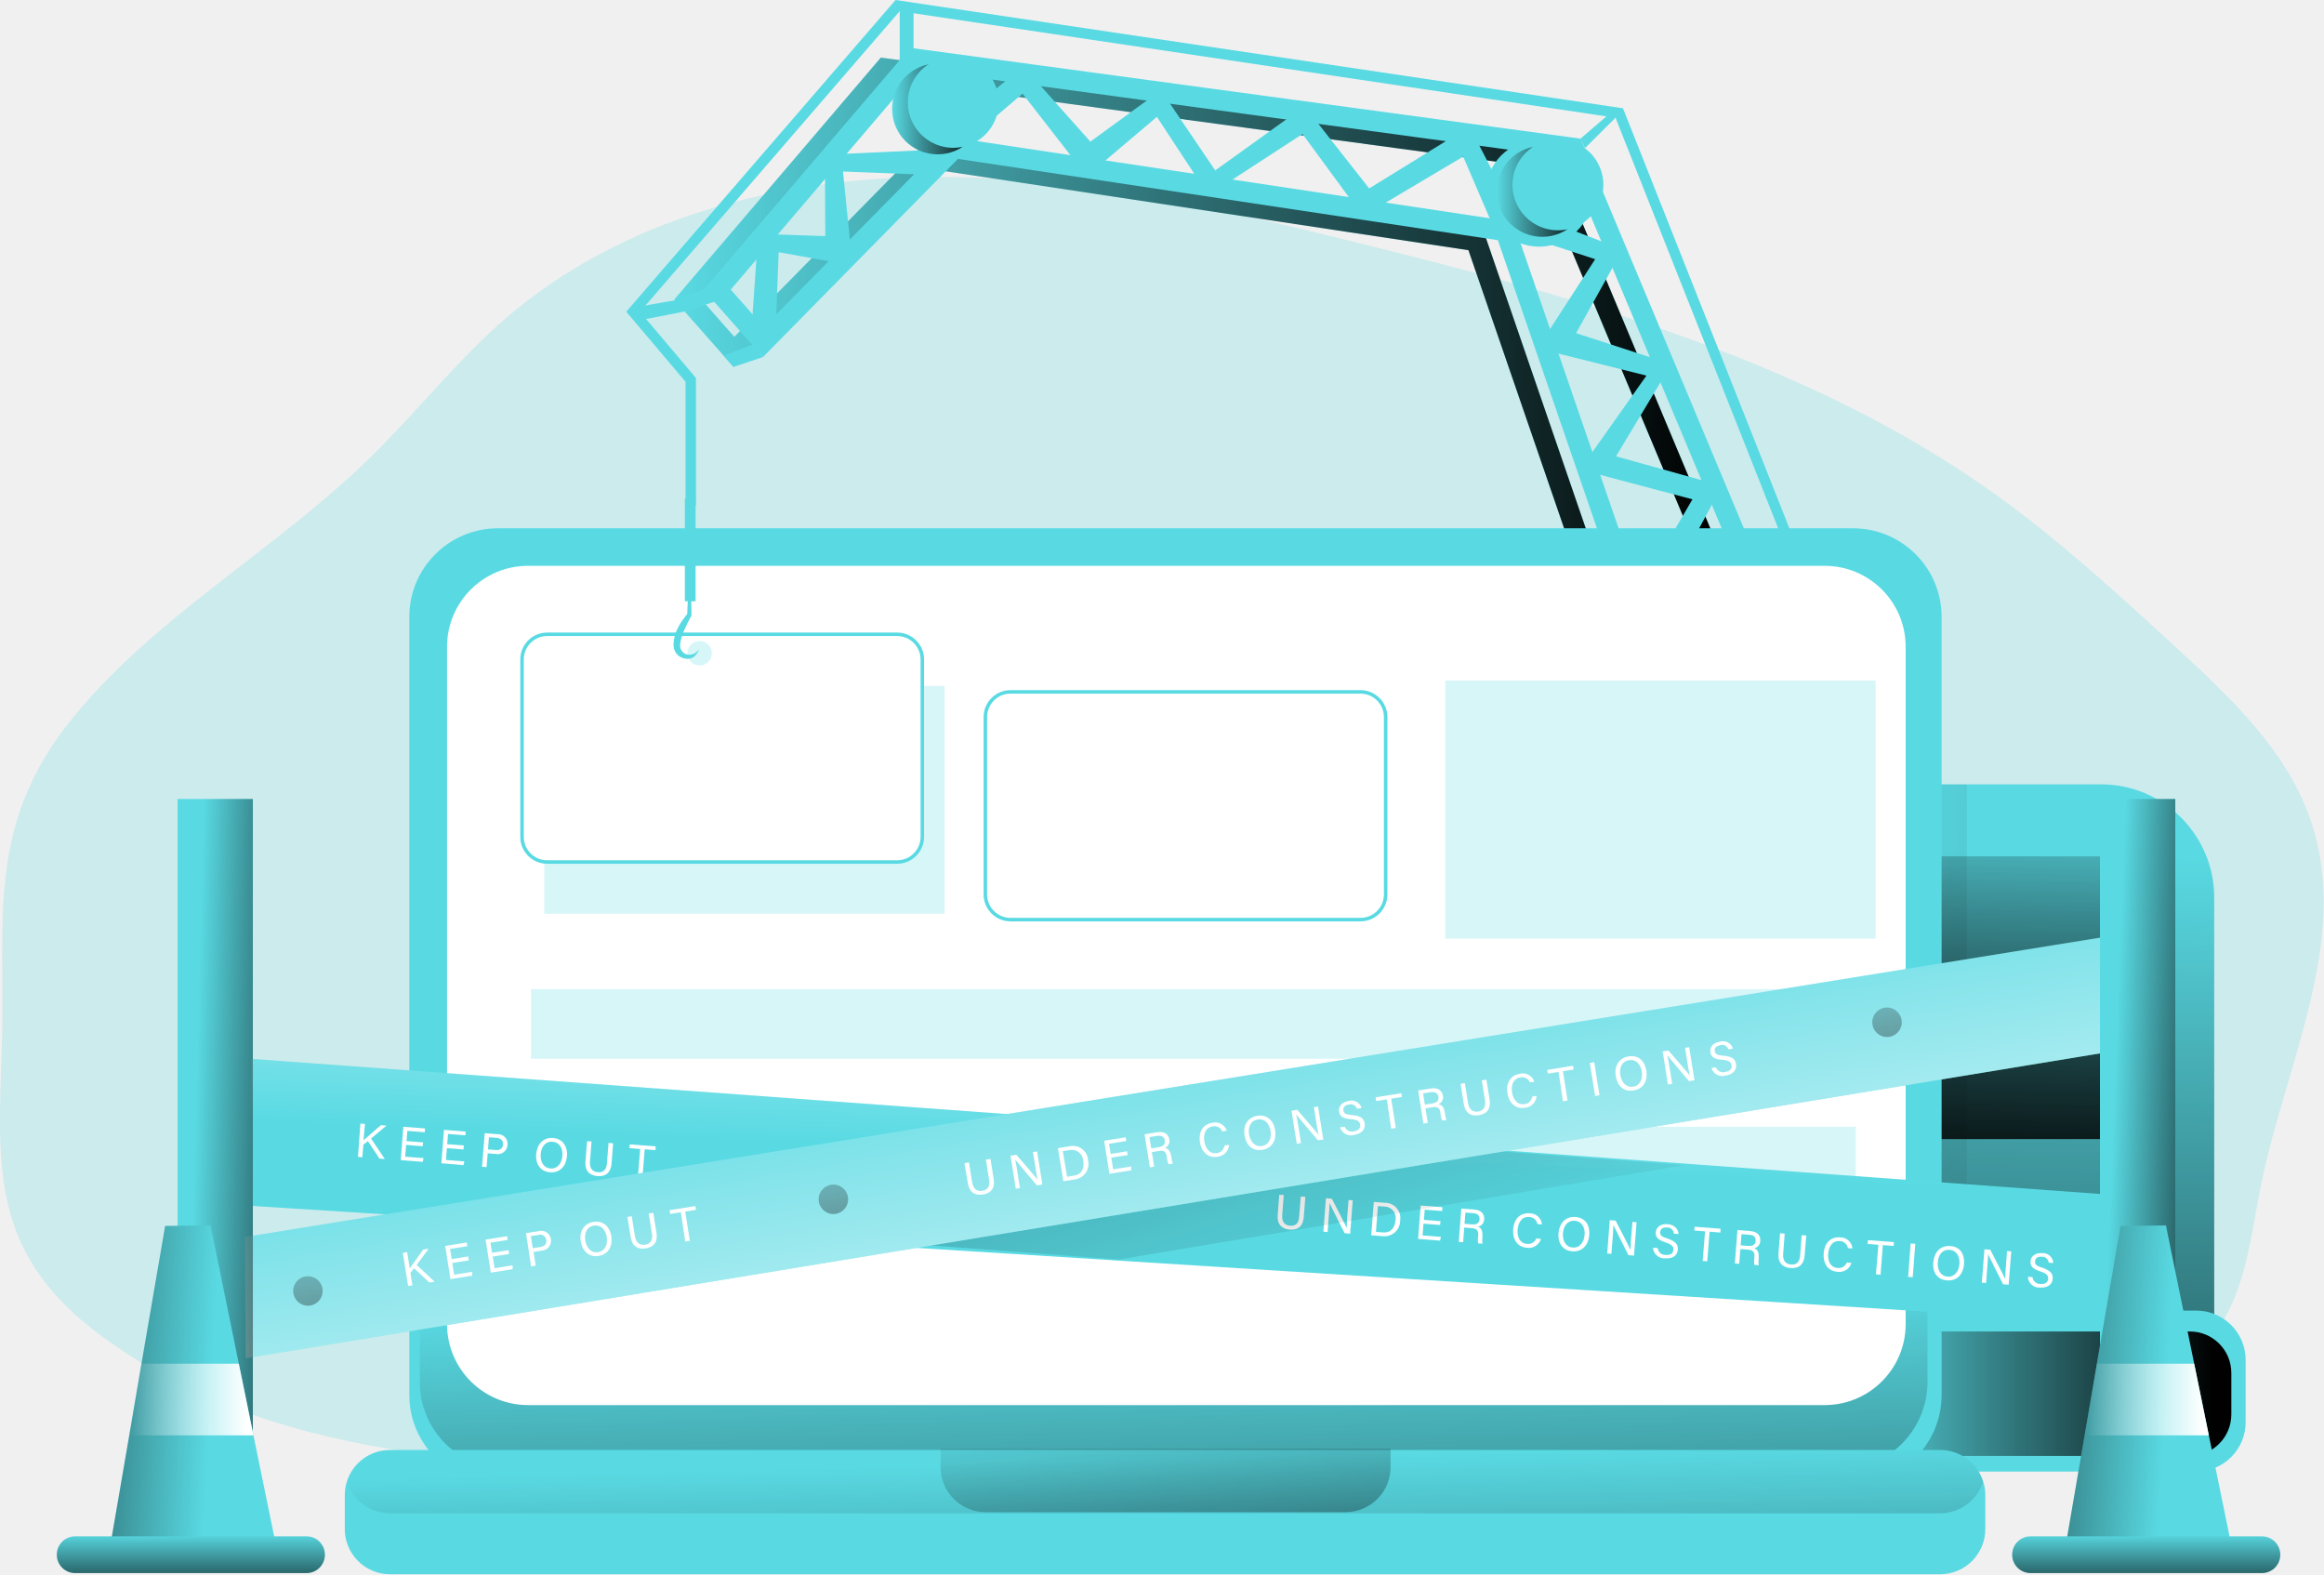
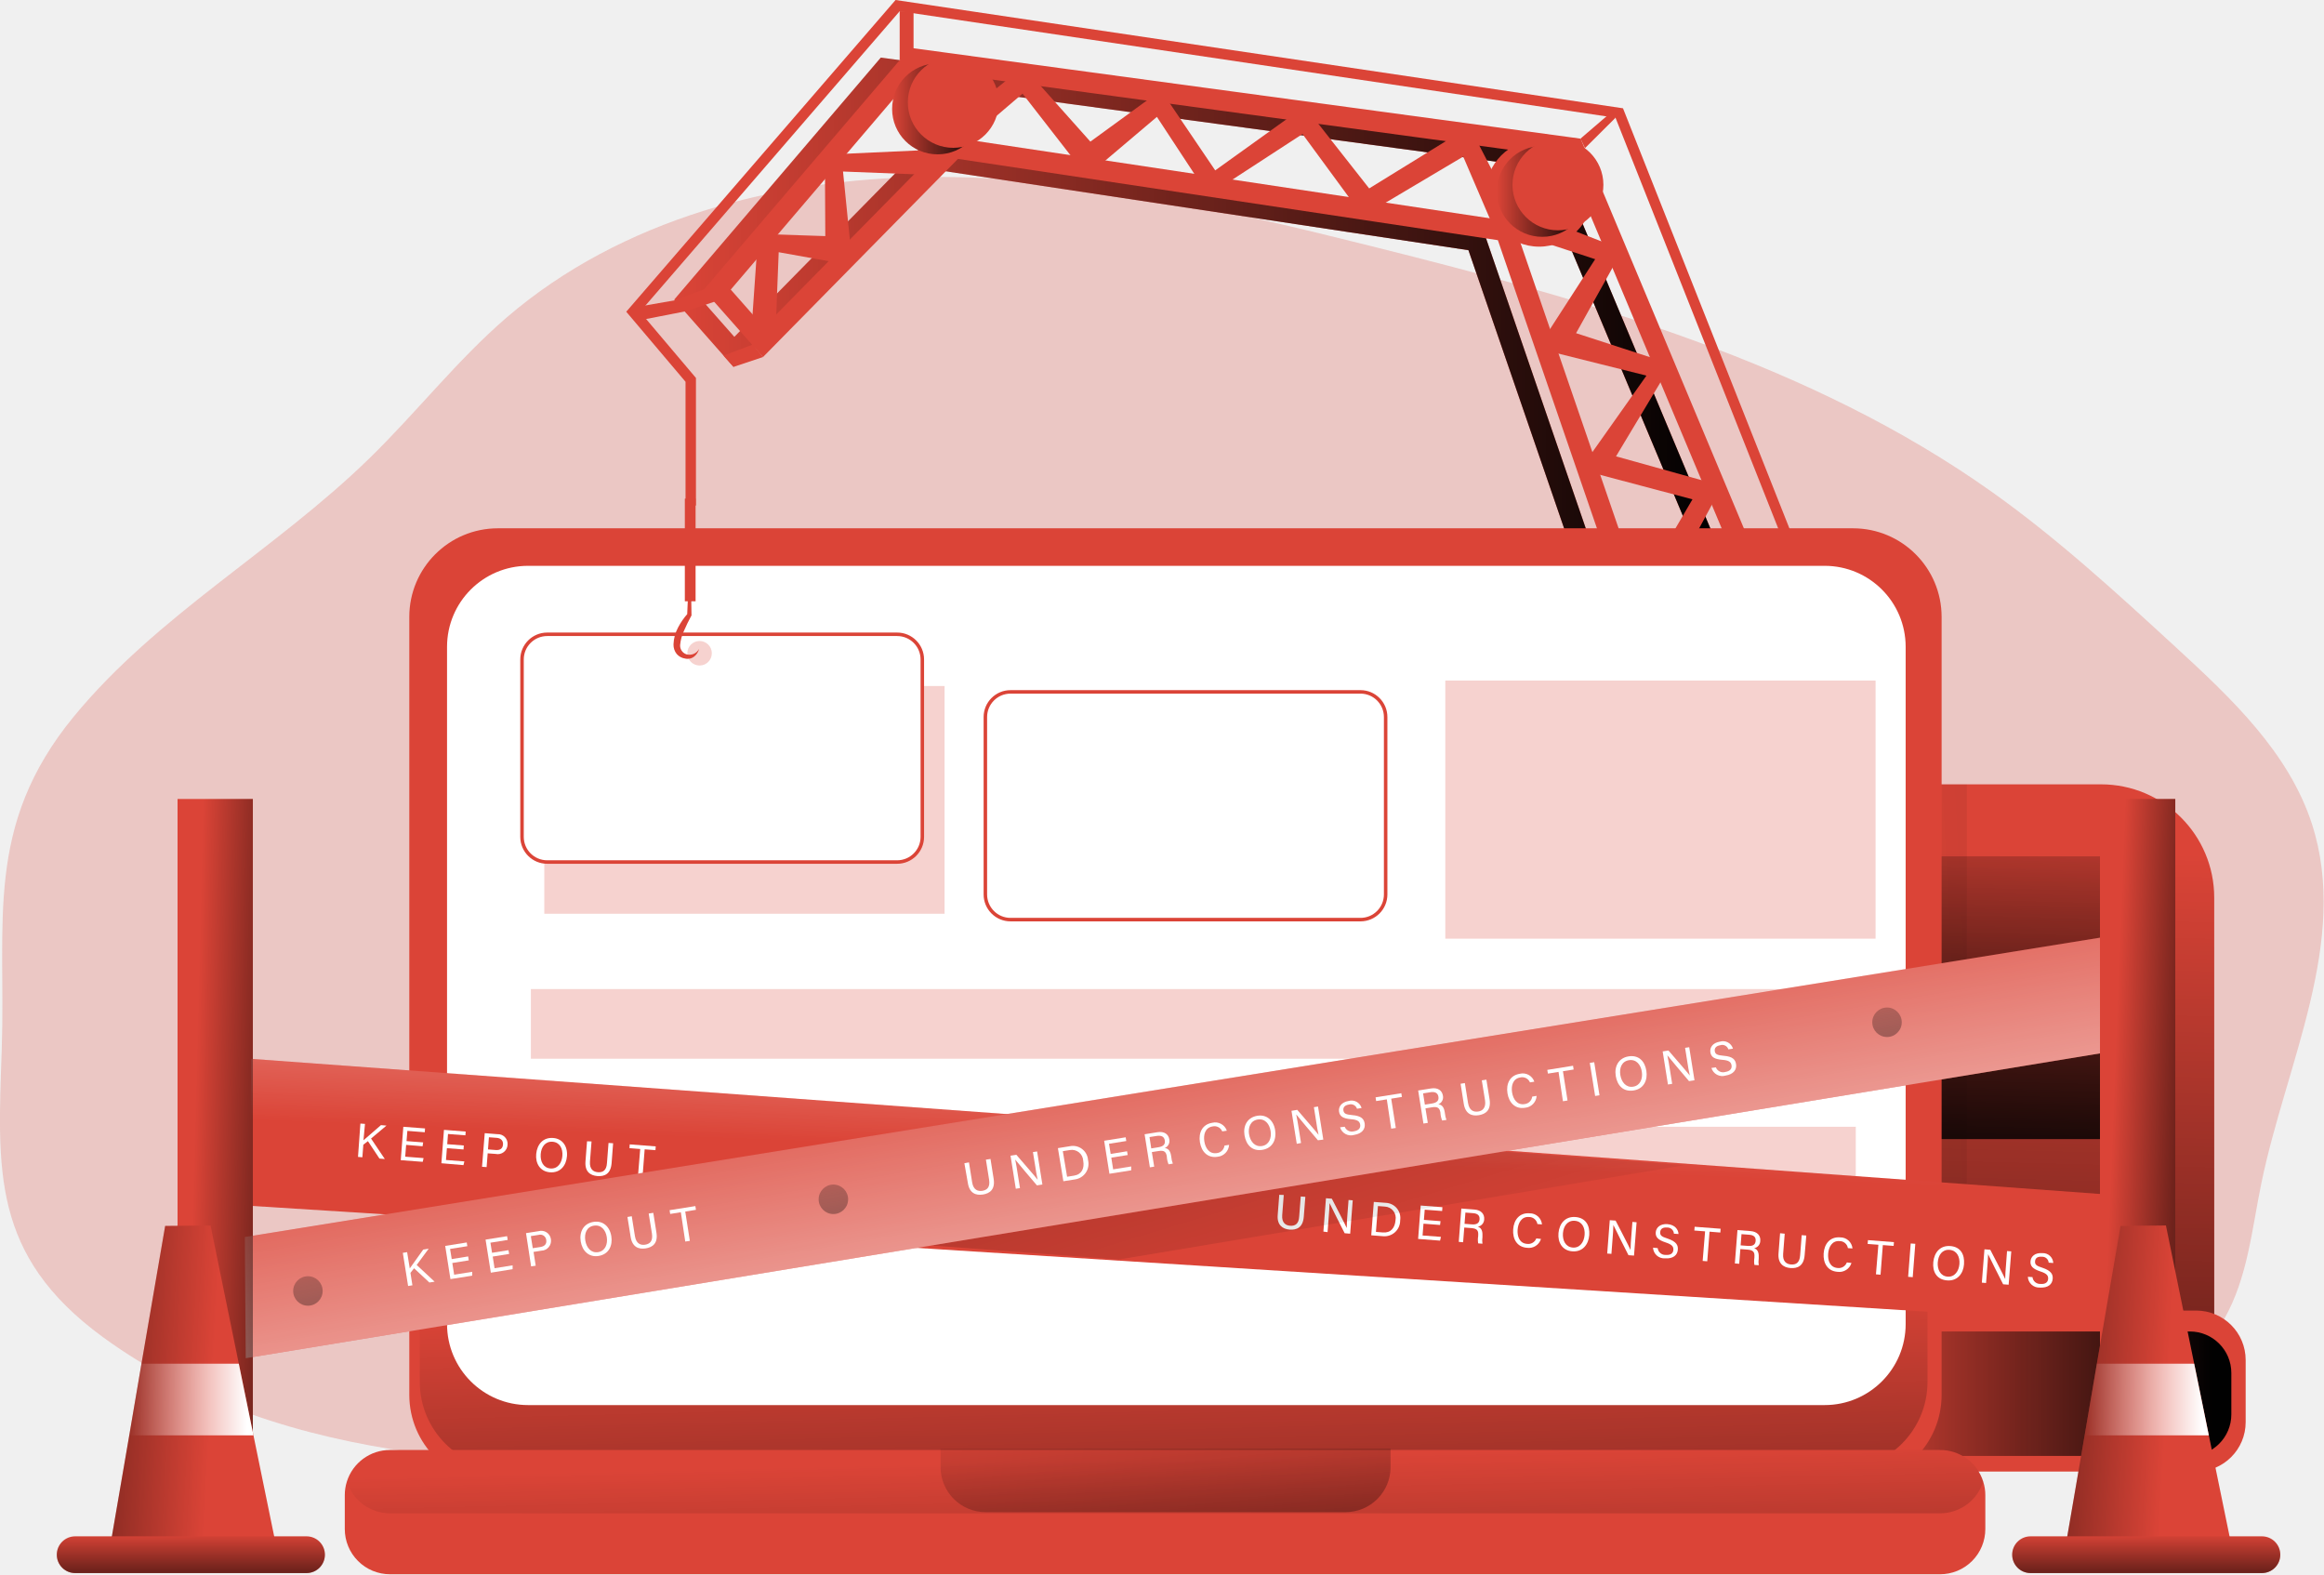
<svg xmlns="http://www.w3.org/2000/svg" xmlns:xlink="http://www.w3.org/1999/xlink" id="Layer_1" data-name="Layer 1" viewBox="0 0 506.14 342.8">
  <defs>
    <linearGradient id="linear-gradient" x1="429.84" y1="184.88" x2="423.85" y2="423.47" gradientUnits="userSpaceOnUse">
      <stop offset="0" stop-color="#010101" stop-opacity="0" />
      <stop offset="0.95" stop-color="#010101" />
    </linearGradient>
    <linearGradient id="linear-gradient-2" x1="393.23" y1="228.16" x2="574.1" y2="218.76" xlink:href="#linear-gradient" />
    <linearGradient id="linear-gradient-3" x1="401.85" y1="303.48" x2="485.96" y2="303.48" xlink:href="#linear-gradient" />
    <linearGradient id="linear-gradient-4" x1="438.45" y1="167.14" x2="435.9" y2="268.9" xlink:href="#linear-gradient" />
    <linearGradient id="linear-gradient-5" x1="150.8" y1="118.37" x2="387.25" y2="118.37" xlink:href="#linear-gradient" />
    <linearGradient id="linear-gradient-6" x1="257.28" y1="281.92" x2="261.25" y2="437.49" xlink:href="#linear-gradient" />
    <linearGradient id="linear-gradient-7" x1="257.59" y1="359.34" x2="260.16" y2="473.07" xlink:href="#linear-gradient" />
    <linearGradient id="linear-gradient-8" x1="252.33" y1="303.26" x2="263.45" y2="408.87" xlink:href="#linear-gradient" />
    <linearGradient id="linear-gradient-9" x1="259.21" y1="251.82" x2="262.63" y2="163.74" gradientUnits="userSpaceOnUse">
      <stop offset="0" stop-color="#fff" stop-opacity="0" />
      <stop offset="0.95" stop-color="#fff" />
    </linearGradient>
    <linearGradient id="linear-gradient-10" x1="270.73" y1="297.71" x2="178.37" y2="-6.72" xlink:href="#linear-gradient" />
    <linearGradient id="linear-gradient-11" x1="248.65" y1="210.45" x2="270.31" y2="335.87" xlink:href="#linear-gradient-9" />
    <linearGradient id="linear-gradient-12" x1="42.12" y1="256.5" x2="75.47" y2="257.35" xlink:href="#linear-gradient" />
    <linearGradient id="linear-gradient-13" x1="459.65" y1="256.39" x2="489.3" y2="257.53" xlink:href="#linear-gradient" />
    <linearGradient id="linear-gradient-14" x1="472.12" y1="301.92" x2="409.69" y2="298.5" xlink:href="#linear-gradient" />
    <linearGradient id="linear-gradient-15" x1="467.43" y1="333.84" x2="467.43" y2="351.23" xlink:href="#linear-gradient" />
    <linearGradient id="linear-gradient-16" x1="454.01" y1="304.75" x2="481.07" y2="304.75" xlink:href="#linear-gradient-9" />
    <linearGradient id="linear-gradient-17" x1="46.26" y1="301.92" x2="-16.17" y2="298.5" xlink:href="#linear-gradient" />
    <linearGradient id="linear-gradient-18" x1="41.57" y1="333.84" x2="41.57" y2="351.23" xlink:href="#linear-gradient" />
    <linearGradient id="linear-gradient-19" x1="28.15" y1="304.75" x2="55.2" y2="304.75" xlink:href="#linear-gradient-9" />
    <linearGradient id="linear-gradient-20" x1="194.29" y1="23.71" x2="214.09" y2="23.71" xlink:href="#linear-gradient" />
    <linearGradient id="linear-gradient-21" x1="325.98" y1="41.67" x2="345.78" y2="41.67" xlink:href="#linear-gradient" />
    <linearGradient id="linear-gradient-22" x1="177.77" y1="240.27" x2="192.31" y2="321.51" xlink:href="#linear-gradient" />
    <linearGradient id="linear-gradient-23" x1="407.23" y1="201.72" x2="421.77" y2="282.96" xlink:href="#linear-gradient" />
    <linearGradient id="linear-gradient-24" x1="63.32" y1="260.22" x2="77.86" y2="341.46" xlink:href="#linear-gradient" />
  </defs>
-   <path d="M20.06,197.71c18.08-22,43.87-36.24,64.28-56.13,10.28-10,19.16-21.43,30-30.77,24.91-21.38,58.68-30.24,91.5-30.57s65.18,7.15,97,15.11c47.27,11.82,95.36,25.31,135.07,53.56,14.2,10.1,27.07,21.92,39.9,33.7,12.08,11.1,24.64,22.93,29.68,38.54,8.2,25.38-5.59,52-11,78.08-2.08,10.08-3,20.69-8.09,29.64-12,21.05-40.48,24.14-64.68,24.78l-255.45,6.73c-49.1,1.3-102.23,1.41-141.92-27.54C2,315,3.47,296.45,4.35,270.24,5.29,242.38.45,221.58,20.06,197.71Z" transform="translate(-3.97 -41.7)" fill="#59dae3" opacity="0.24" style="isolation:isolate" />
-   <rect x="374.48" y="170.79" width="107.75" height="146.23" rx="24.67" fill="#59dae3" />
+   <path d="M20.06,197.71c18.08-22,43.87-36.24,64.28-56.13,10.28-10,19.16-21.43,30-30.77,24.91-21.38,58.68-30.24,91.5-30.57s65.18,7.15,97,15.11c47.27,11.82,95.36,25.31,135.07,53.56,14.2,10.1,27.07,21.92,39.9,33.7,12.08,11.1,24.64,22.93,29.68,38.54,8.2,25.38-5.59,52-11,78.08-2.08,10.08-3,20.69-8.09,29.64-12,21.05-40.48,24.14-64.68,24.78l-255.45,6.73c-49.1,1.3-102.23,1.41-141.92-27.54C2,315,3.47,296.45,4.35,270.24,5.29,242.38.45,221.58,20.06,197.71Z" transform="translate(-3.97 -41.7)" fill="#DB4437" opacity="0.24" style="isolation:isolate" />
+   <rect x="374.48" y="170.79" width="107.75" height="146.23" rx="24.67" fill="#DB4437" />
  <rect x="374.48" y="170.79" width="107.75" height="146.23" rx="24.67" fill="url(#linear-gradient)" />
  <rect x="410.4" y="170.79" width="17.96" height="112.02" opacity="0.28" fill="url(#linear-gradient-2)" />
-   <rect x="396.72" y="285.38" width="92.36" height="35.06" rx="10.77" fill="#59dae3" />
+   <rect x="396.72" y="285.38" width="92.36" height="35.06" rx="10.77" fill="#DB4437" />
  <rect x="401.85" y="289.93" width="84.11" height="27.1" rx="9.04" fill="url(#linear-gradient-3)" />
  <rect x="408.69" y="186.47" width="57.01" height="61.57" fill="url(#linear-gradient-4)" />
-   <path d="M387.25,182.49l-34.59-2.36L323.78,96.18,206.19,78.44l-42.47,43.15L150.8,106.94l45-52.7L341.76,74Zm-31.34-6.6,24.44,1.66L338.64,78.1,197.58,59,156.7,106.9l7.2,8.15,40.7-41.36L327.12,92.17Z" transform="translate(-3.97 -41.7)" fill="#59dae3" />
+   <path d="M387.25,182.49l-34.59-2.36L323.78,96.18,206.19,78.44l-42.47,43.15L150.8,106.94l45-52.7L341.76,74Zm-31.34-6.6,24.44,1.66L338.64,78.1,197.58,59,156.7,106.9l7.2,8.15,40.7-41.36L327.12,92.17Z" transform="translate(-3.97 -41.7)" fill="#DB4437" />
  <path d="M387.25,182.49l-34.59-2.36L323.78,96.18,206.19,78.44l-42.47,43.15L150.8,106.94l45-52.7L341.76,74Zm-31.34-6.6,24.44,1.66L338.64,78.1,197.58,59,156.7,106.9l7.2,8.15,40.7-41.36L327.12,92.17Z" transform="translate(-3.97 -41.7)" fill="url(#linear-gradient-5)" />
-   <polygon points="389.39 120.41 351.84 25.64 195.94 2.44 139.39 67.9 151.57 82.3 151.57 110.08 149.3 110.08 149.3 83.13 136.39 67.88 195.04 0 353.47 23.58 391.5 119.57 389.39 120.41" fill="#59dae3" />
-   <path d="M393.66,180.36,359.07,178,330.19,94,212.6,76.3l-42.46,43.15-12.93-14.64,45-52.7,146,19.78Zm-31.33-6.61,24.43,1.67L345.06,76,204,56.85l-40.88,47.91,7.2,8.16L211,71.56,333.53,90Z" transform="translate(-3.97 -41.7)" fill="#59dae3" />
-   <polygon points="359 135.5 354.47 132.85 368.6 108.73 344.12 102.24 358.58 81.79 334.86 75.86 347.41 56.44 325.12 49.13 318.67 34.1 296.81 47.08 283.67 29.18 263.17 42.52 251.96 25.45 236.69 38.38 222.7 20.39 202.01 38.07 183.6 37.35 185.65 57.8 169.59 54.92 168.92 71.91 163.67 71.7 165.12 50.93 179.74 51.41 179.65 33.68 200.16 32.75 222.91 14.52 237.47 30.84 252.84 19.65 264.66 37.1 284.12 23.14 298.19 41.03 320.04 27.56 329 44.89 353.39 54.35 343.25 72.55 364.01 79.29 351.95 99.37 375.05 105.8 359 135.5" fill="#59dae3" />
-   <rect x="89.14" y="115.04" width="333.72" height="207.98" rx="19.29" fill="#59dae3" />
+   <polygon points="389.39 120.41 351.84 25.64 195.94 2.44 139.39 67.9 151.57 82.3 151.57 110.08 149.3 110.08 149.3 83.13 136.39 67.88 195.04 0 353.47 23.58 391.5 119.57 389.39 120.41" fill="#DB4437" />
+   <path d="M393.66,180.36,359.07,178,330.19,94,212.6,76.3l-42.46,43.15-12.93-14.64,45-52.7,146,19.78Zm-31.33-6.61,24.43,1.67L345.06,76,204,56.85l-40.88,47.91,7.2,8.16L211,71.56,333.53,90Z" transform="translate(-3.97 -41.7)" fill="#DB4437" />
+   <polygon points="359 135.5 354.47 132.85 368.6 108.73 344.12 102.24 358.58 81.79 334.86 75.86 347.41 56.44 325.12 49.13 318.67 34.1 296.81 47.08 283.67 29.18 263.17 42.52 251.96 25.45 236.69 38.38 222.7 20.39 202.01 38.07 183.6 37.35 185.65 57.8 169.59 54.92 168.92 71.91 163.67 71.7 165.12 50.93 179.74 51.41 179.65 33.68 200.16 32.75 222.91 14.52 237.47 30.84 252.84 19.65 264.66 37.1 284.12 23.14 298.19 41.03 320.04 27.56 329 44.89 353.39 54.35 343.25 72.55 364.01 79.29 351.95 99.37 375.05 105.8 359 135.5" fill="#DB4437" />
+   <rect x="89.14" y="115.04" width="333.72" height="207.98" rx="19.29" fill="#DB4437" />
  <rect x="91.42" y="112.76" width="328.37" height="207.22" rx="19.1" fill="url(#linear-gradient-6)" />
  <rect x="97.36" y="123.21" width="317.67" height="182.75" rx="17.64" fill="#fff" />
-   <rect x="118.54" y="149.38" width="87.18" height="49.59" fill="#59dae3" opacity="0.24" style="isolation:isolate" />
-   <path d="M436.35,367.28v7.35a9.85,9.85,0,0,1-9.87,9.87H88.93a9.85,9.85,0,0,1-9.87-9.87v-7.35a9.67,9.67,0,0,1,.45-2.95v0a9.83,9.83,0,0,1,9.42-6.89H426.48a9.81,9.81,0,0,1,9.41,6.89v0A9.38,9.38,0,0,1,436.35,367.28Z" transform="translate(-3.97 -41.7)" fill="#59dae3" />
+   <rect x="118.54" y="149.38" width="87.18" height="49.59" fill="#DB4437" opacity="0.24" style="isolation:isolate" />
+   <path d="M436.35,367.28v7.35a9.85,9.85,0,0,1-9.87,9.87H88.93a9.85,9.85,0,0,1-9.87-9.87v-7.35a9.67,9.67,0,0,1,.45-2.95v0a9.83,9.83,0,0,1,9.42-6.89H426.48a9.81,9.81,0,0,1,9.41,6.89v0A9.38,9.38,0,0,1,436.35,367.28Z" transform="translate(-3.97 -41.7)" fill="#DB4437" />
  <path d="M435.89,364.3v0a9.85,9.85,0,0,1-9.41,6.93H88.93a9.86,9.86,0,0,1-9.42-6.93v0a9.83,9.83,0,0,1,9.42-6.89H426.48A9.81,9.81,0,0,1,435.89,364.3Z" transform="translate(-3.97 -41.7)" fill="url(#linear-gradient-7)" />
  <path d="M204.85,315.47h98a0,0,0,0,1,0,0v4a9.8,9.8,0,0,1-9.8,9.8H214.65a9.8,9.8,0,0,1-9.8-9.8v-4A0,0,0,0,1,204.85,315.47Z" fill="url(#linear-gradient-8)" />
-   <rect x="38.67" y="173.98" width="16.4" height="165.27" fill="#59dae3" />
-   <rect x="113.69" y="138.12" width="87.18" height="49.59" rx="5.48" fill="#fff" stroke="#59dae3" stroke-miterlimit="10" stroke-width="0.76" />
-   <rect x="214.6" y="150.66" width="87.18" height="49.59" rx="5.48" fill="#fff" stroke="#59dae3" stroke-miterlimit="10" stroke-width="0.76" />
-   <rect x="314.77" y="148.19" width="93.71" height="56.21" fill="#59dae3" opacity="0.24" style="isolation:isolate" />
-   <rect x="115.62" y="215.37" width="288.55" height="15.17" fill="#59dae3" opacity="0.24" style="isolation:isolate" />
-   <rect x="115.62" y="245.36" width="288.55" height="15.17" fill="#59dae3" opacity="0.24" style="isolation:isolate" />
-   <polygon points="54.72 230.57 463.1 260.41 463.1 288.36 54.32 262.56 54.72 230.57" fill="#59dae3" />
+   <rect x="38.67" y="173.98" width="16.4" height="165.27" fill="#DB4437" />
+   <rect x="113.69" y="138.12" width="87.18" height="49.59" rx="5.48" fill="#fff" stroke="#DB4437" stroke-miterlimit="10" stroke-width="0.76" />
+   <rect x="214.6" y="150.66" width="87.18" height="49.59" rx="5.48" fill="#fff" stroke="#DB4437" stroke-miterlimit="10" stroke-width="0.76" />
+   <rect x="314.77" y="148.19" width="93.71" height="56.21" fill="#DB4437" opacity="0.24" style="isolation:isolate" />
+   <rect x="115.62" y="215.37" width="288.55" height="15.17" fill="#DB4437" opacity="0.24" style="isolation:isolate" />
+   <rect x="115.62" y="245.36" width="288.55" height="15.17" fill="#DB4437" opacity="0.24" style="isolation:isolate" />
+   <polygon points="54.72 230.57 463.1 260.41 463.1 288.36 54.32 262.56 54.72 230.57" fill="#DB4437" />
  <polygon points="54.72 230.57 463.1 260.41 463.1 288.36 54.32 262.56 54.72 230.57" fill="url(#linear-gradient-9)" />
  <path d="M82.46,286.36l1,.07L83.13,290c.59-.52,2.58-2.21,3.81-3.3l1.2.1-3.36,2.82,3,4.46-1.17-.1-2.51-3.79-1,.77-.21,2.74-.95-.08Z" transform="translate(-3.97 -41.7)" fill="#fff" />
  <path d="M96,291.3,92.42,291l-.2,2.57,4,.31-.19.81-4.78-.36.56-7.27,4.73.36-.06.83-3.79-.3-.18,2.23,3.62.28Z" transform="translate(-3.97 -41.7)" fill="#fff" />
  <path d="M104.92,292l-3.62-.28-.2,2.57,4,.31-.19.81L100.1,295l.56-7.27,4.73.37-.06.82-3.79-.29-.17,2.22,3.61.28Z" transform="translate(-3.97 -41.7)" fill="#fff" />
  <path d="M109.54,288.45l2.76.22a2.1,2.1,0,0,1,2.21,2.3,2.14,2.14,0,0,1-2.6,2l-1.73-.13-.23,3-1-.07Zm.71,3.54,1.68.13c1,.08,1.53-.36,1.59-1.21s-.5-1.37-1.36-1.44l-1.71-.13Z" transform="translate(-3.97 -41.7)" fill="#fff" />
  <path d="M127.45,293.45c-.15,2-1.41,3.69-3.7,3.52-2.14-.17-3.2-1.91-3-4s1.5-3.65,3.71-3.47C126.46,289.65,127.62,291.29,127.45,293.45Zm-5.72-.43c-.12,1.56.56,3,2.13,3.12s2.47-1.2,2.59-2.75-.54-2.95-2.14-3.07S121.85,291.47,121.73,293Z" transform="translate(-3.97 -41.7)" fill="#fff" />
  <path d="M132.8,290.25l-.34,4.37c-.13,1.72.78,2.26,1.7,2.33,1.09.09,1.9-.36,2-2l.34-4.37,1,.07-.33,4.33c-.19,2.36-1.54,2.93-3.09,2.81s-2.77-.95-2.6-3.18l.34-4.39Z" transform="translate(-3.97 -41.7)" fill="#fff" />
  <path d="M143.4,291.9l-2.34-.19.06-.82,5.66.44-.06.82-2.35-.18-.5,6.44-1-.07Z" transform="translate(-3.97 -41.7)" fill="#fff" />
  <path d="M283.56,301.91l-.34,4.37c-.13,1.71.77,2.25,1.7,2.33,1.09.08,1.9-.36,2-2l.34-4.37,1,.07-.34,4.32c-.18,2.36-1.54,2.94-3.08,2.82s-2.78-1-2.6-3.18l.34-4.4Z" transform="translate(-3.97 -41.7)" fill="#fff" />
  <path d="M292.19,309.88l.56-7.26,1.28.1c.91,1.78,2.9,5.57,3.24,6.38h0c0-.93.09-2.08.18-3.26l.22-2.84.91.07-.56,7.27-1.2-.1c-.84-1.65-2.9-5.72-3.29-6.56h0c0,.83-.1,2.06-.21,3.38L293.1,310Z" transform="translate(-3.97 -41.7)" fill="#fff" />
  <path d="M303.17,303.42l2.59.2a3.31,3.31,0,0,1,3.15,3.83,3.42,3.42,0,0,1-3.74,3.44l-2.56-.2Zm.46,6.53,1.53.12c1.71.13,2.61-1,2.74-2.68a2.47,2.47,0,0,0-2.31-2.95l-1.52-.12Z" transform="translate(-3.97 -41.7)" fill="#fff" />
  <path d="M317.6,308.44l-3.61-.28-.2,2.57,4,.3-.19.82-4.78-.37.56-7.27,4.73.36-.06.83-3.79-.29-.18,2.22,3.62.28Z" transform="translate(-3.97 -41.7)" fill="#fff" />
  <path d="M322.87,309l-.25,3.2-.95-.08.56-7.26,2.84.22c1.5.11,2.22,1,2.14,2.12a1.66,1.66,0,0,1-1.38,1.61c.59.2,1.06.69,1,1.94l0,.32a5,5,0,0,0,0,1.45l-.93-.07a4.72,4.72,0,0,1,0-1.58v-.15c.08-1-.18-1.5-1.48-1.6Zm.06-.81,1.58.12c1.11.09,1.63-.3,1.69-1.11s-.41-1.25-1.39-1.33l-1.69-.13Z" transform="translate(-3.97 -41.7)" fill="#fff" />
  <path d="M339.58,311.48a2.77,2.77,0,0,1-3.06,1.93c-2.17-.17-3.14-1.91-3-4s1.38-3.68,3.59-3.51a2.67,2.67,0,0,1,2.69,2.42l-1-.08a1.85,1.85,0,0,0-1.83-1.54c-1.61-.12-2.37,1.29-2.48,2.75s.39,3,2.07,3.11a1.88,1.88,0,0,0,2-1.19Z" transform="translate(-3.97 -41.7)" fill="#fff" />
  <path d="M350.09,310.66c-.16,2-1.41,3.7-3.7,3.52-2.14-.16-3.2-1.91-3-4s1.5-3.64,3.7-3.47S350.25,308.5,350.09,310.66Zm-5.73-.43c-.12,1.57.57,3,2.13,3.13s2.47-1.21,2.59-2.76-.54-2.94-2.13-3.07S344.48,308.69,344.36,310.23Z" transform="translate(-3.97 -41.7)" fill="#fff" />
  <path d="M354,314.66l.56-7.26,1.27.09c.92,1.79,2.9,5.57,3.25,6.39h0c0-.94.1-2.09.19-3.27l.22-2.83.91.07-.56,7.26-1.21-.09c-.84-1.65-2.89-5.72-3.28-6.57h0c0,.83-.11,2.06-.21,3.38l-.22,2.9Z" transform="translate(-3.97 -41.7)" fill="#fff" />
  <path d="M365,313.48a1.66,1.66,0,0,0,1.74,1.48c1.13.09,1.62-.4,1.67-1.09s-.26-1.17-1.69-1.63c-1.68-.55-2.23-1.18-2.15-2.2s.95-1.9,2.56-1.78,2.37,1.19,2.4,2.15l-1-.07A1.42,1.42,0,0,0,367,309c-.89-.07-1.41.29-1.46,1s.33,1,1.58,1.39c2,.67,2.34,1.5,2.26,2.44-.09,1.17-1,2-2.8,1.88a2.45,2.45,0,0,1-2.6-2.33Z" transform="translate(-3.97 -41.7)" fill="#fff" />
  <path d="M375.32,309.83l-2.34-.18.06-.82,5.66.43-.06.83-2.35-.19-.5,6.45-1-.08Z" transform="translate(-3.97 -41.7)" fill="#fff" />
  <path d="M383,313.69l-.25,3.2-.95-.07.57-7.27,2.84.22c1.49.11,2.22,1,2.13,2.12A1.65,1.65,0,0,1,386,313.5c.58.2,1.06.69,1,1.95l0,.31a5,5,0,0,0,0,1.45l-.94-.07a4.79,4.79,0,0,1,0-1.58v-.14c.08-1-.18-1.51-1.49-1.61Zm.06-.81,1.58.12c1.12.09,1.63-.29,1.69-1.11s-.41-1.25-1.39-1.32l-1.69-.13Z" transform="translate(-3.97 -41.7)" fill="#fff" />
  <path d="M392.66,310.34l-.34,4.38c-.14,1.71.77,2.25,1.7,2.32,1.08.09,1.89-.35,2-2l.34-4.38,1,.08L397,315c-.18,2.36-1.54,2.94-3.09,2.82s-2.77-1-2.6-3.19l.34-4.39Z" transform="translate(-3.97 -41.7)" fill="#fff" />
  <path d="M407.2,316.71a2.77,2.77,0,0,1-3.06,1.93c-2.17-.17-3.14-1.91-3-4s1.39-3.67,3.59-3.5a2.66,2.66,0,0,1,2.69,2.42l-1-.08a1.82,1.82,0,0,0-1.82-1.53c-1.61-.13-2.37,1.28-2.48,2.74s.39,3,2.07,3.12a1.87,1.87,0,0,0,2-1.21Z" transform="translate(-3.97 -41.7)" fill="#fff" />
  <path d="M413.06,312.75l-2.34-.18.07-.83,5.66.44-.07.82-2.35-.18-.5,6.45-1-.08Z" transform="translate(-3.97 -41.7)" fill="#fff" />
  <path d="M421.1,312.54l-.56,7.27-1-.08.56-7.26Z" transform="translate(-3.97 -41.7)" fill="#fff" />
  <path d="M431.71,317c-.15,2-1.41,3.69-3.69,3.51s-3.21-1.9-3-4,1.51-3.65,3.71-3.48S431.88,314.81,431.71,317Zm-5.72-.44c-.12,1.57.57,3,2.13,3.13s2.47-1.21,2.59-2.75-.54-2.95-2.14-3.08S426.11,315,426,316.54Z" transform="translate(-3.97 -41.7)" fill="#fff" />
  <path d="M435.59,321l.57-7.26,1.27.1c.91,1.78,2.9,5.57,3.25,6.38h0c0-.94.09-2.08.19-3.26l.21-2.84.92.07-.57,7.26-1.2-.09c-.84-1.65-2.9-5.72-3.28-6.56h0c0,.83-.11,2.06-.21,3.38l-.23,2.9Z" transform="translate(-3.97 -41.7)" fill="#fff" />
  <path d="M446.62,319.79a1.67,1.67,0,0,0,1.74,1.49c1.13.09,1.62-.41,1.67-1.1s-.27-1.17-1.69-1.62c-1.68-.56-2.23-1.19-2.15-2.21s.94-1.9,2.56-1.78a2.27,2.27,0,0,1,2.4,2.15l-1-.07a1.41,1.41,0,0,0-1.51-1.29c-.89-.07-1.41.28-1.46,1s.33,1,1.58,1.39c2,.66,2.34,1.49,2.26,2.43-.09,1.17-1,2-2.8,1.89a2.47,2.47,0,0,1-2.61-2.34Z" transform="translate(-3.97 -41.7)" fill="#fff" />
  <polygon points="242.79 244.33 366.79 253.74 243.65 274.26 152.15 267.42 242.79 244.33" fill="url(#linear-gradient-10)" />
-   <polygon points="53.32 269.36 457.43 204.17 459.83 228.97 53.52 295.75 53.32 269.36" fill="#59dae3" />
+   <polygon points="53.32 269.36 457.43 204.17 459.83 228.97 53.52 295.75 53.32 269.36" fill="#DB4437" />
  <polygon points="53.32 269.36 457.43 204.17 459.83 228.97 53.52 295.75 53.32 269.36" fill="url(#linear-gradient-11)" />
-   <rect x="457.35" y="173.98" width="16.4" height="165.27" fill="#59dae3" />
+   <rect x="457.35" y="173.98" width="16.4" height="165.27" fill="#DB4437" />
  <rect x="38.67" y="173.98" width="16.4" height="165.27" fill="url(#linear-gradient-12)" />
  <rect x="457.35" y="173.98" width="16.4" height="165.27" fill="url(#linear-gradient-13)" />
-   <polygon points="485.82 335.75 450.02 335.75 454.01 312.55 456.67 296.95 461.83 266.95 471.71 266.85 477.87 296.95 481.06 312.55 485.82 335.75" fill="#59dae3" />
+   <polygon points="485.82 335.75 450.02 335.75 454.01 312.55 456.67 296.95 461.83 266.95 471.71 266.85 477.87 296.95 481.06 312.55 485.82 335.75" fill="#DB4437" />
  <polygon points="485.82 335.75 450.02 335.75 454.01 312.55 456.67 296.95 461.83 266.95 471.71 266.85 477.87 296.95 481.06 312.55 485.82 335.75" fill="url(#linear-gradient-14)" />
-   <rect x="438.23" y="334.54" width="58.39" height="8" rx="4" fill="#59dae3" />
+   <rect x="438.23" y="334.54" width="58.39" height="8" rx="4" fill="#DB4437" />
  <rect x="438.23" y="334.54" width="58.39" height="8" rx="4" fill="url(#linear-gradient-15)" />
  <polygon points="481.06 312.55 454.01 312.55 456.67 296.95 477.87 296.95 481.06 312.55" fill="url(#linear-gradient-16)" />
-   <polygon points="59.96 335.75 24.16 335.75 28.15 312.55 30.81 296.95 35.97 266.95 45.85 266.85 52.01 296.95 55.2 312.55 59.96 335.75" fill="#59dae3" />
+   <polygon points="59.96 335.75 24.16 335.75 28.15 312.55 30.81 296.95 35.97 266.95 45.85 266.85 52.01 296.95 55.2 312.55 59.96 335.75" fill="#DB4437" />
  <polygon points="59.96 335.75 24.16 335.75 28.15 312.55 30.81 296.95 35.97 266.95 45.85 266.85 52.01 296.95 55.2 312.55 59.96 335.75" fill="url(#linear-gradient-17)" />
-   <rect x="12.37" y="334.54" width="58.39" height="8" rx="4" fill="#59dae3" />
+   <rect x="12.37" y="334.54" width="58.39" height="8" rx="4" fill="#DB4437" />
  <rect x="12.37" y="334.54" width="58.39" height="8" rx="4" fill="url(#linear-gradient-18)" />
  <polygon points="55.2 312.55 28.15 312.55 30.81 296.95 52.01 296.95 55.2 312.55" fill="url(#linear-gradient-19)" />
-   <circle cx="204.19" cy="23.71" r="9.9" fill="#59dae3" />
-   <circle cx="335.21" cy="42.06" r="11.65" fill="#59dae3" />
+   <circle cx="204.19" cy="23.71" r="9.9" fill="#DB4437" />
+   <circle cx="335.21" cy="42.06" r="11.65" fill="#DB4437" />
  <circle cx="204.19" cy="23.71" r="9.9" fill="url(#linear-gradient-20)" />
-   <circle cx="207.61" cy="22.29" r="9.9" fill="#59dae3" />
+   <circle cx="207.61" cy="22.29" r="9.9" fill="#DB4437" />
  <circle cx="335.88" cy="41.67" r="9.9" fill="url(#linear-gradient-21)" />
-   <circle cx="339.3" cy="40.25" r="9.9" fill="#59dae3" />
-   <polygon points="159.76 79.89 166.17 77.75 163.97 75.02 157.56 77.44 159.76 79.89" fill="#59dae3" />
-   <polygon points="149.35 67.78 155.77 65.64 153.57 62.9 147.16 65.32 149.35 67.78" fill="#59dae3" />
-   <rect x="149.15" y="108.58" width="2.34" height="22.35" fill="#59dae3" />
-   <rect x="195.94" y="2.44" width="3.02" height="10.58" fill="#59dae3" />
-   <polygon points="149.01 65.04 149.35 67.78 139.05 69.79 139.05 66.77 149.01 65.04" fill="#59dae3" />
-   <polygon points="344.21 30.19 350.64 24.67 351.84 25.64 345.19 32.26 344.21 30.19" fill="#59dae3" />
-   <path d="M156.22,183a3,3,0,0,1-1,1.61,2.32,2.32,0,0,1-2,.5,3,3,0,0,1-1.87-1,3.19,3.19,0,0,1-.7-2.08,8.32,8.32,0,0,1,1-3.7,15.1,15.1,0,0,1,2.07-3l-.09.27c.15-4.37.38-8.74.65-13.11.15,4.38.26,8.75.29,13.12v.11l-.09.16c-.55,1-1.06,2.07-1.51,3.1a9.36,9.36,0,0,0-.87,3.1,2,2,0,0,0,1.37,2.1A2.36,2.36,0,0,0,156.22,183Z" transform="translate(-3.97 -41.7)" fill="#59dae3" />
-   <circle cx="152.36" cy="142.25" r="2.67" fill="#59dae3" opacity="0.24" style="isolation:isolate" />
+   <circle cx="339.3" cy="40.25" r="9.9" fill="#DB4437" />
+   <polygon points="159.76 79.89 166.17 77.75 163.97 75.02 157.56 77.44 159.76 79.89" fill="#DB4437" />
+   <polygon points="149.35 67.78 155.77 65.64 153.57 62.9 147.16 65.32 149.35 67.78" fill="#DB4437" />
+   <rect x="149.15" y="108.58" width="2.34" height="22.35" fill="#DB4437" />
+   <rect x="195.94" y="2.44" width="3.02" height="10.58" fill="#DB4437" />
+   <polygon points="149.01 65.04 149.35 67.78 139.05 69.79 139.05 66.77 149.01 65.04" fill="#DB4437" />
+   <polygon points="344.21 30.19 350.64 24.67 351.84 25.64 345.19 32.26 344.21 30.19" fill="#DB4437" />
+   <path d="M156.22,183a3,3,0,0,1-1,1.61,2.32,2.32,0,0,1-2,.5,3,3,0,0,1-1.87-1,3.19,3.19,0,0,1-.7-2.08,8.32,8.32,0,0,1,1-3.7,15.1,15.1,0,0,1,2.07-3l-.09.27c.15-4.37.38-8.74.65-13.11.15,4.38.26,8.75.29,13.12v.11l-.09.16c-.55,1-1.06,2.07-1.51,3.1a9.36,9.36,0,0,0-.87,3.1,2,2,0,0,0,1.37,2.1A2.36,2.36,0,0,0,156.22,183Z" transform="translate(-3.97 -41.7)" fill="#DB4437" />
+   <circle cx="152.36" cy="142.25" r="2.67" fill="#DB4437" opacity="0.24" style="isolation:isolate" />
  <path d="M91.7,314.51l.94-.15.57,3.54c.45-.65,2-2.75,2.93-4.1l1.19-.19-2.61,3.54,3.91,3.64-1.15.18-3.33-3.1-.79,1,.43,2.71-.94.15Z" transform="translate(-3.97 -41.7)" fill="#fff" />
  <path d="M106.06,316.15l-3.58.57.4,2.55,3.93-.63v.84l-4.74.75L100.93,313l4.69-.75.13.81-3.76.6.36,2.21,3.58-.58Z" transform="translate(-3.97 -41.7)" fill="#fff" />
  <path d="M114.85,314.75l-3.57.57.4,2.54,3.93-.63v.84l-4.74.76-1.15-7.2,4.69-.75.13.82-3.76.6.35,2.2,3.58-.57Z" transform="translate(-3.97 -41.7)" fill="#fff" />
  <path d="M118.53,310.22l2.73-.43a2.12,2.12,0,0,1,2.69,1.72,2.16,2.16,0,0,1-2.08,2.53l-1.7.27.47,3-1,.15ZM120,313.5l1.66-.26c1-.16,1.41-.72,1.27-1.55a1.3,1.3,0,0,0-1.66-1.09l-1.69.27Z" transform="translate(-3.97 -41.7)" fill="#fff" />
  <path d="M137.11,310.9c.32,2-.51,3.92-2.78,4.29-2.11.34-3.56-1.11-3.89-3.18s.61-3.9,2.8-4.24C135.26,307.44,136.77,308.76,137.11,310.9Zm-5.67.92c.25,1.55,1.25,2.79,2.8,2.54s2.12-1.75,1.88-3.28-1.21-2.74-2.8-2.49S131.2,310.29,131.44,311.82Z" transform="translate(-3.97 -41.7)" fill="#fff" />
  <path d="M141.56,306.54l.69,4.33c.28,1.7,1.28,2,2.2,1.87,1.08-.17,1.76-.79,1.5-2.46l-.7-4.33,1-.15.68,4.28c.38,2.34-.81,3.22-2.34,3.46s-2.92-.28-3.27-2.49l-.7-4.35Z" transform="translate(-3.97 -41.7)" fill="#fff" />
  <path d="M152.25,305.67l-2.32.37-.13-.82,5.61-.89.13.81-2.33.38,1,6.38-1,.15Z" transform="translate(-3.97 -41.7)" fill="#fff" />
  <path d="M215,294.81l.69,4.33c.27,1.7,1.27,2,2.19,1.87,1.08-.17,1.77-.79,1.5-2.46l-.69-4.33,1-.15.68,4.28c.38,2.34-.81,3.22-2.34,3.46s-2.92-.28-3.27-2.49L214,295Z" transform="translate(-3.97 -41.7)" fill="#fff" />
  <path d="M225.2,300.55l-1.15-7.2,1.26-.2c1.31,1.52,4.13,4.74,4.65,5.45h0c-.22-.91-.39-2.05-.57-3.22l-.46-2.81.91-.14,1.15,7.2-1.19.19c-1.2-1.41-4.16-4.89-4.73-5.62h0c.18.81.38,2,.58,3.34l.46,2.87Z" transform="translate(-3.97 -41.7)" fill="#fff" />
  <path d="M234.37,291.71l2.56-.41a3.3,3.3,0,0,1,4,3,3.42,3.42,0,0,1-2.84,4.22l-2.53.4Zm2,6.23,1.51-.24c1.7-.27,2.3-1.61,2-3.24a2.47,2.47,0,0,0-2.93-2.33l-1.51.24Z" transform="translate(-3.97 -41.7)" fill="#fff" />
  <path d="M249.57,293.21l-3.57.57.4,2.55,3.93-.63v.84l-4.74.75-1.15-7.19,4.69-.75.13.81-3.76.6.36,2.21,3.57-.58Z" transform="translate(-3.97 -41.7)" fill="#fff" />
  <path d="M254.83,292.57l.51,3.17-.94.15-1.15-7.2,2.81-.45c1.48-.24,2.39.44,2.57,1.56a1.66,1.66,0,0,1-1,1.89c.62.06,1.2.43,1.39,1.67l.05.31a5,5,0,0,0,.33,1.41l-.93.15a5,5,0,0,1-.37-1.53l0-.15c-.17-1-.53-1.42-1.82-1.21Zm-.13-.8,1.56-.25c1.11-.18,1.52-.67,1.39-1.48s-.69-1.12-1.66-1l-1.67.26Z" transform="translate(-3.97 -41.7)" fill="#fff" />
  <path d="M271.65,291a2.77,2.77,0,0,1-2.52,2.59c-2.16.34-3.5-1.12-3.83-3.16s.49-3.89,2.67-4.24a2.67,2.67,0,0,1,3.19,1.72l-1,.15a1.83,1.83,0,0,0-2.13-1.07c-1.59.25-2,1.8-1.77,3.25s1.07,2.81,2.74,2.55a1.88,1.88,0,0,0,1.65-1.64Z" transform="translate(-3.97 -41.7)" fill="#fff" />
  <path d="M281.68,287.79c.32,2-.51,3.92-2.77,4.29s-3.56-1.11-3.9-3.18.62-3.89,2.8-4.24C279.83,284.33,281.34,285.65,281.68,287.79Zm-5.67.92c.25,1.55,1.26,2.79,2.81,2.54s2.12-1.75,1.87-3.28-1.21-2.74-2.8-2.49S275.77,287.18,276,288.71Z" transform="translate(-3.97 -41.7)" fill="#fff" />
  <path d="M286.39,290.77l-1.15-7.19,1.26-.21c1.3,1.53,4.12,4.74,4.64,5.45h0c-.22-.91-.39-2-.57-3.21l-.45-2.82.9-.14,1.15,7.2L291,290c-1.2-1.41-4.16-4.89-4.73-5.62h0c.18.81.38,2,.59,3.33l.46,2.88Z" transform="translate(-3.97 -41.7)" fill="#fff" />
  <path d="M296.83,287.05a1.67,1.67,0,0,0,2,1c1.12-.18,1.48-.78,1.37-1.46s-.53-1.07-2-1.18c-1.76-.15-2.44-.63-2.6-1.64s.48-2.07,2.08-2.33a2.27,2.27,0,0,1,2.83,1.53l-1,.16a1.42,1.42,0,0,0-1.77-.91c-.88.14-1.3.61-1.19,1.29s.55.88,1.86,1c2.13.17,2.62.9,2.77,1.84.18,1.16-.53,2.2-2.29,2.48a2.46,2.46,0,0,1-3.07-1.66Z" transform="translate(-3.97 -41.7)" fill="#fff" />
  <path d="M306,281.09l-2.32.37-.13-.81,5.61-.9.13.81-2.33.38,1,6.38-1,.15Z" transform="translate(-3.97 -41.7)" fill="#fff" />
  <path d="M314.42,283.05l.51,3.16-.95.15-1.15-7.2,2.82-.45c1.48-.23,2.39.45,2.57,1.57a1.66,1.66,0,0,1-1,1.89c.62.06,1.19.42,1.39,1.66l.05.31a5.13,5.13,0,0,0,.33,1.42l-.93.14a5,5,0,0,1-.37-1.53l0-.14c-.17-1-.53-1.42-1.82-1.22Zm-.13-.81,1.56-.25c1.11-.18,1.52-.67,1.39-1.47s-.69-1.12-1.66-1l-1.68.27Z" transform="translate(-3.97 -41.7)" fill="#fff" />
  <path d="M323,277.54l.69,4.33c.27,1.7,1.27,2,2.2,1.87s1.76-.79,1.5-2.46l-.7-4.33,1-.15.69,4.28c.37,2.34-.82,3.21-2.35,3.46s-2.91-.28-3.27-2.49l-.69-4.36Z" transform="translate(-3.97 -41.7)" fill="#fff" />
  <path d="M338.63,280.33a2.76,2.76,0,0,1-2.52,2.59c-2.16.35-3.5-1.11-3.83-3.15s.49-3.9,2.67-4.25a2.66,2.66,0,0,1,3.18,1.72l-.95.15a1.84,1.84,0,0,0-2.13-1.07c-1.59.26-2,1.81-1.77,3.25s1.07,2.82,2.74,2.55a1.88,1.88,0,0,0,1.65-1.63Z" transform="translate(-3.97 -41.7)" fill="#fff" />
  <path d="M343.4,275.11l-2.31.37-.14-.81,5.61-.9.13.82-2.33.37,1,6.38-1,.16Z" transform="translate(-3.97 -41.7)" fill="#fff" />
  <path d="M351.17,273l1.15,7.2-.95.15-1.16-7.2Z" transform="translate(-3.97 -41.7)" fill="#fff" />
  <path d="M362.53,274.87c.31,2-.51,3.92-2.78,4.28s-3.56-1.1-3.89-3.17.61-3.9,2.79-4.25S362.19,272.73,362.53,274.87Zm-5.67.92c.25,1.55,1.25,2.79,2.8,2.54s2.12-1.75,1.88-3.28-1.22-2.74-2.8-2.49S356.61,274.26,356.86,275.79Z" transform="translate(-3.97 -41.7)" fill="#fff" />
  <path d="M367.23,277.85l-1.15-7.2,1.26-.2c1.3,1.52,4.12,4.74,4.65,5.45h0c-.22-.91-.39-2-.58-3.22l-.45-2.81.9-.14,1.15,7.2-1.19.19c-1.2-1.41-4.15-4.89-4.72-5.62h0c.19.81.38,2,.59,3.33l.46,2.88Z" transform="translate(-3.97 -41.7)" fill="#fff" />
  <path d="M377.67,274.12a1.67,1.67,0,0,0,2.05,1c1.11-.17,1.47-.77,1.36-1.45s-.53-1.08-2-1.19c-1.76-.14-2.45-.62-2.61-1.64s.48-2.07,2.08-2.32a2.26,2.26,0,0,1,2.84,1.53l-1,.15a1.4,1.4,0,0,0-1.76-.9c-.88.14-1.31.61-1.2,1.29s.55.88,1.87,1c2.13.16,2.61.9,2.76,1.83.19,1.16-.52,2.21-2.28,2.49a2.47,2.47,0,0,1-3.08-1.66Z" transform="translate(-3.97 -41.7)" fill="#fff" />
  <circle cx="181.5" cy="261.15" r="3.21" fill="url(#linear-gradient-22)" />
  <circle cx="410.97" cy="222.6" r="3.21" fill="url(#linear-gradient-23)" />
  <circle cx="67.06" cy="281.11" r="3.21" fill="url(#linear-gradient-24)" />
</svg>
